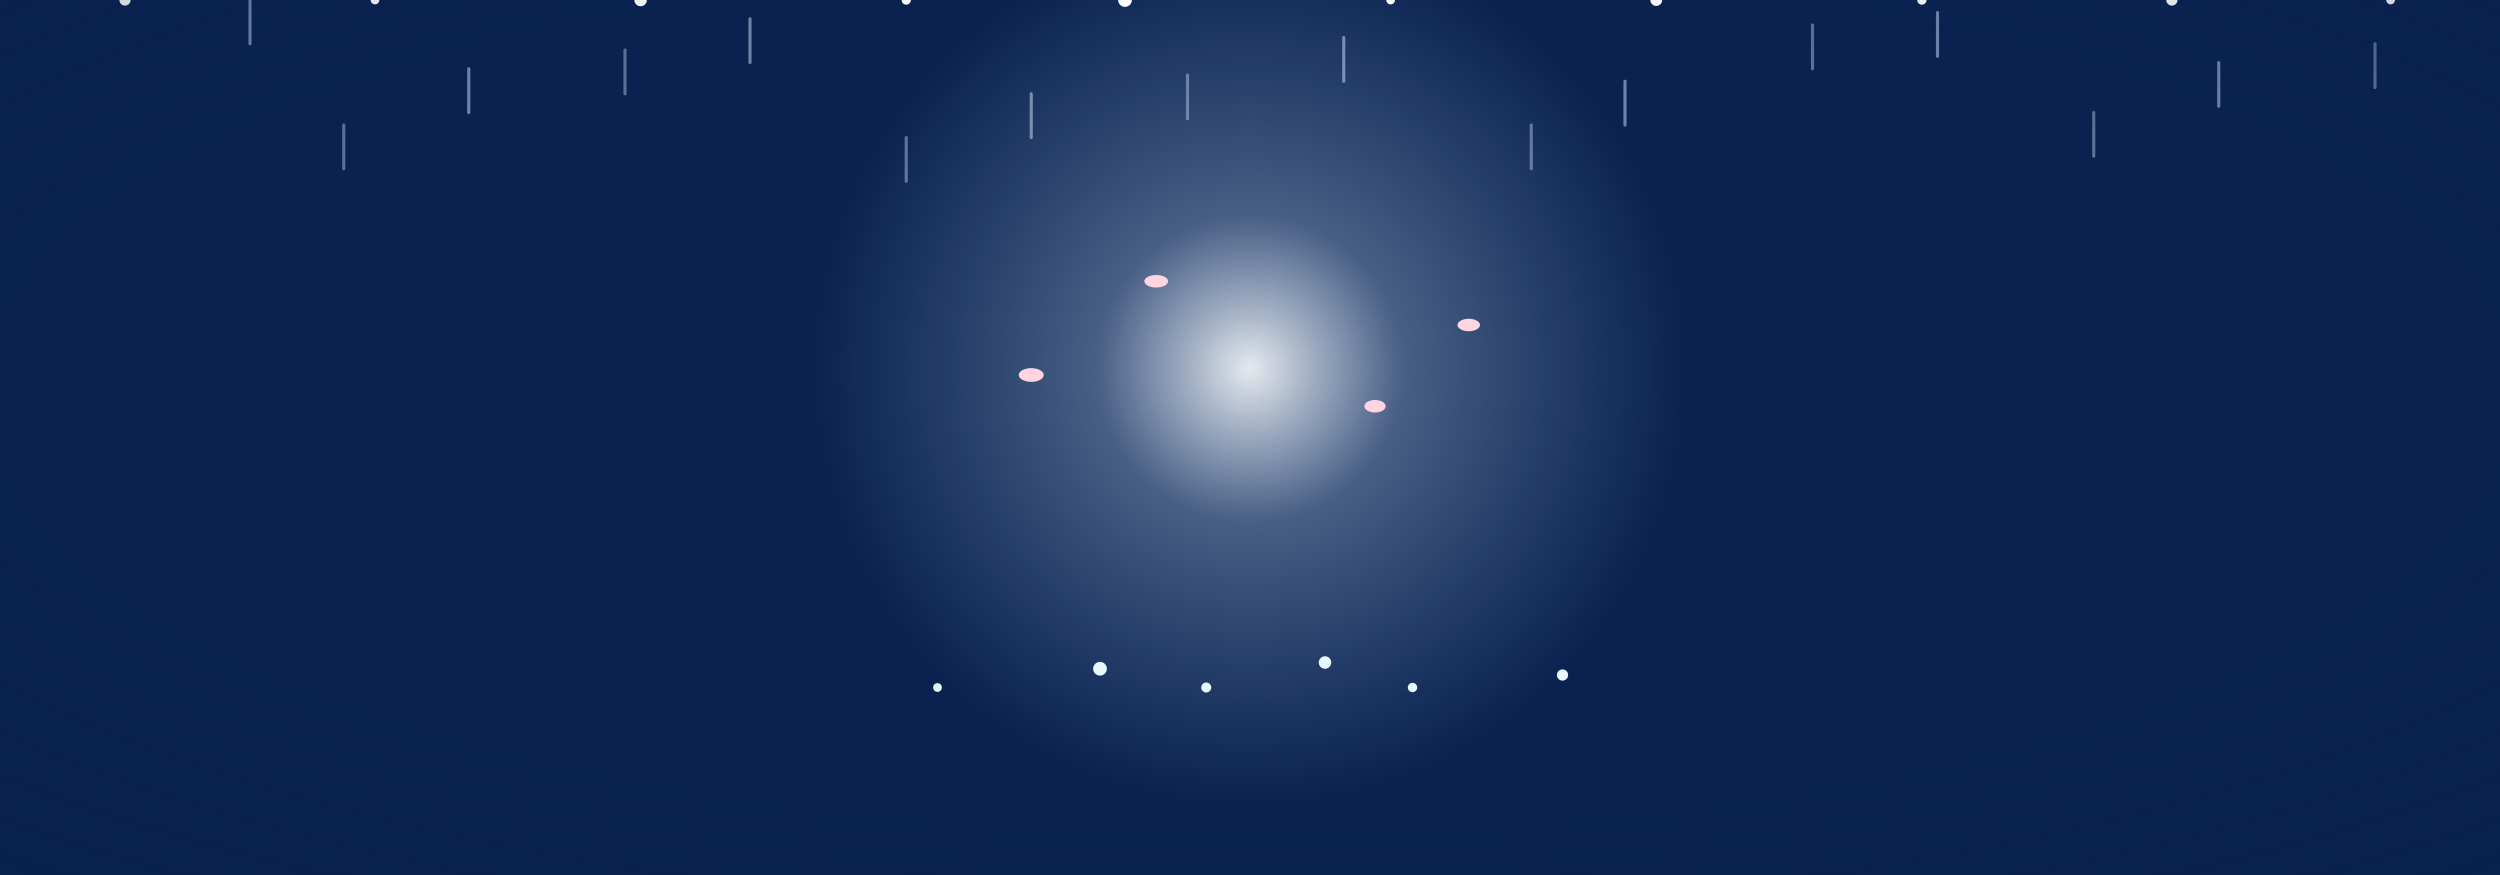
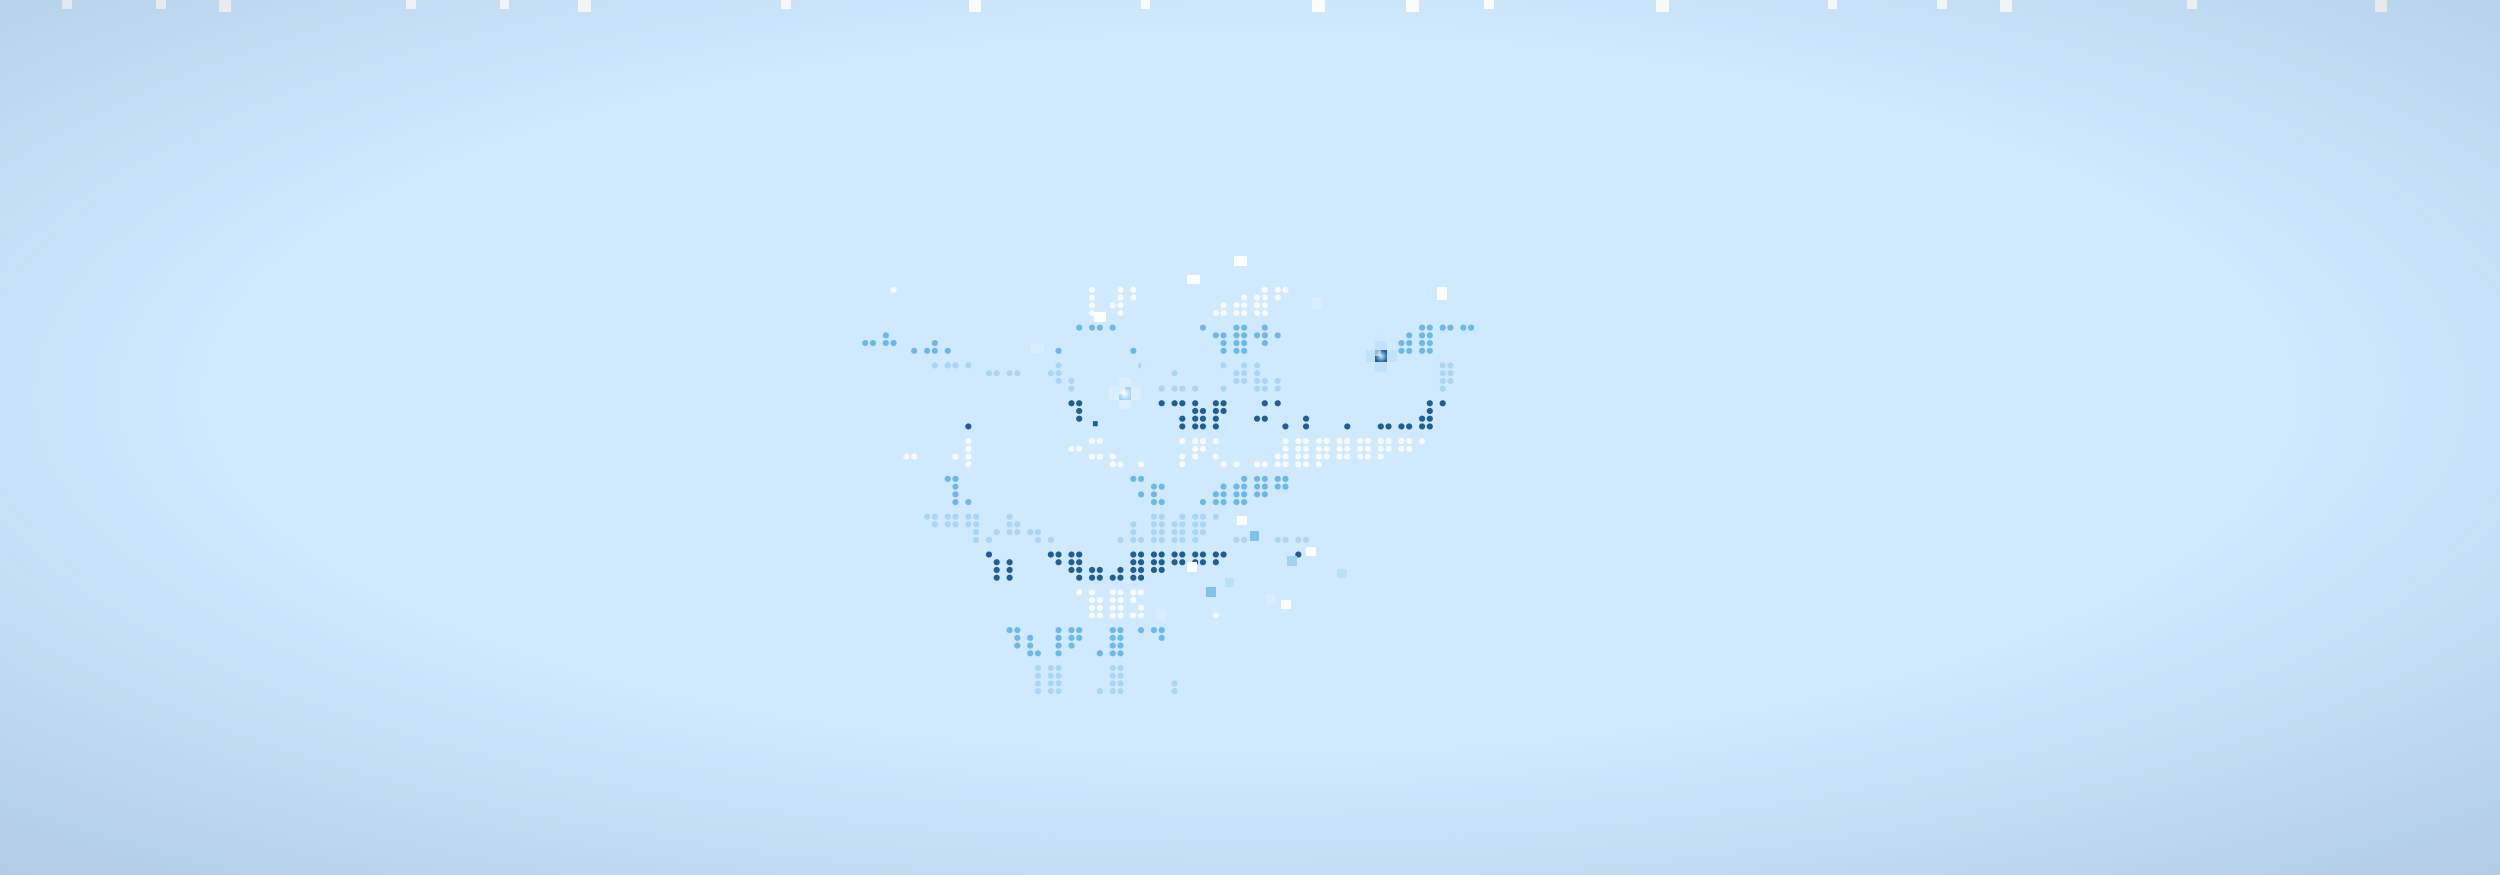
- <svg xmlns="http://www.w3.org/2000/svg" viewBox="0 0 800 280" width="800" height="280" role="img" aria-label="Sacred blue landscape animated banner">
+ <svg xmlns="http://www.w3.org/2000/svg" fill="none" viewBox="0 0 800 280" width="800" height="280">
  <defs>
    <style>
      /*  */
-       .a{transform-box:fill-box;transform-origin:center}
-       @keyframes tw{0%,100%{opacity:.15}50%{opacity:.9}}
-       @keyframes driftL{0%,100%{transform:translateX(-18px)}50%{transform:translateX(18px)}}
-       @keyframes driftR{0%,100%{transform:translateX(16px)}50%{transform:translateX(-16px)}}
-       @keyframes rise{0%{transform:translateY(0);opacity:0}15%{opacity:.85}80%{opacity:.35}100%{transform:translateY(-70px);opacity:0}}
-       @keyframes fall{0%{transform:translateY(-14px);opacity:0}10%{opacity:.85}90%{opacity:.5}100%{transform:translateY(150px);opacity:0}}
-       @keyframes pulse{0%,100%{opacity:.35}50%{opacity:.95}}
-       @keyframes halo{0%,100%{opacity:.35;transform:scale(.94)}50%{opacity:.85;transform:scale(1.06)}}
-       @keyframes beam{0%,100%{opacity:.35}50%{opacity:.9}}
-       @keyframes bird{0%{transform:translateX(860px)}100%{transform:translateX(-60px)}}
-       @keyframes petal{0%{transform:translate(0,0) rotate(0deg);opacity:0}12%{opacity:.85}88%{opacity:.3}100%{transform:translate(-40px,90px) rotate(160deg);opacity:0}}
-       @keyframes flare{0%,100%{opacity:.5}50%{opacity:1}}
-       @keyframes sheen{0%{transform:translateX(-240px)}60%,100%{transform:translateX(820px)}}
-       @keyframes tide{0%,100%{transform:translateX(0)}50%{transform:translateX(-40px)}}
-       /* === Grand cycle: deep-sea twilight (28s) === */
-       @keyframes dusk{0%,24%{opacity:0}40%,62%{opacity:1}80%,100%{opacity:0}}
-       @keyframes duskDim{0%,24%{opacity:0}40%,62%{opacity:.75}80%,100%{opacity:0}}
-       @keyframes duskGlow{0%,24%{opacity:.25}40%,62%{opacity:1}80%,100%{opacity:.25}}
-       @keyframes moonUp{0%,28%{transform:translateY(40px);opacity:0}44%,58%{transform:translateY(0);opacity:1}74%,100%{transform:translateY(40px);opacity:0}}
-       @keyframes moonGrow{0%,20%{transform:scale(.9)}50%{transform:scale(1.12)}80%,100%{transform:scale(.9)}}
-       @keyframes rain{0%,30%{opacity:0}38%,66%{opacity:.5}76%,100%{opacity:0}}
-       @keyframes moonShimmer{0%,100%{opacity:.25}50%{opacity:.9}}
- 
-       .tw1{animation:tw 4s ease-in-out infinite}
-       .tw2{animation:tw 6s ease-in-out infinite;animation-delay:-2s}
-       .cl1{animation:driftL 26s ease-in-out infinite}
-       .cl2{animation:driftR 32s ease-in-out infinite}
-       .sp1{animation:rise 6s linear infinite}
-       .sp2{animation:rise 8s linear infinite;animation-delay:-3s}
-       .sf1{animation:fall 5s linear infinite}
-       .sf2{animation:fall 7s linear infinite;animation-delay:-2s}
-       .gl{animation:pulse 3.5s ease-in-out infinite}
-       .gl2{animation:pulse 3.5s ease-in-out infinite;animation-delay:-1.7s}
-       .hl{animation:halo 6s ease-in-out infinite}
-       .bm{animation:beam 5s ease-in-out infinite}
-       .bd{animation:bird 22s linear infinite}
-       .p1{animation:petal 9s linear infinite}
-       .p2{animation:petal 11s linear infinite;animation-delay:-5s}
-       .rd{animation:flare 4s ease-in-out infinite}
-       .sh{animation:sheen 9s ease-in-out infinite}
-       .td{animation:tide 12s ease-in-out infinite}
-       .dk{animation:dusk 28s ease-in-out infinite}
-       .dkD{animation:duskDim 28s ease-in-out infinite}
-       .dkG{animation:duskGlow 28s ease-in-out infinite}
-       .mn{animation:moonUp 28s ease-in-out infinite}
-       .mg{animation:moonGrow 28s ease-in-out infinite}
-       .rn{animation:rain 28s linear infinite}
-       .rn2{animation:rain 22s linear infinite;animation-delay:-9s}
-       .ms{animation:moonShimmer 6s ease-in-out infinite}
+       .px { shape-rendering: crispEdges; }
+       .ascii { font-family: 'Courier New', monospace; font-size: 11px; font-weight: 900; white-space: pre; }
+ 
+       /* Snow */
+       @keyframes snowF { 0%{ transform:translateY(-16px); opacity:0 } 8%{ opacity:.85 } 92%{ opacity:.35 } 100%{ transform:translateY(300px); opacity:0 } }
+ 
+       /* Orbs float */
+       @keyframes orbF1 { 0%,100%{ transform:translateY(0) } 50%{ transform:translateY(-5px) } }
+       @keyframes orbF2 { 0%,100%{ transform:translateY(0) } 50%{ transform:translateY(-4px) } }
+       @keyframes orbGlow { 0%,100%{ opacity:.2 } 50%{ opacity:.6 } }
+ 
+       /* Sun rays */
+       @keyframes rayPulse { 0%,100%{ opacity:.12 } 50%{ opacity:.24 } }
+ 
+       /* Cloud drift */
+       @keyframes cDrift  { 0%,100%{ transform:translateX(0) } 50%{ transform:translateX(20px) } }
+       @keyframes cDriftB { 0%,100%{ transform:translateX(0) } 50%{ transform:translateX(-16px) } }
+ 
+       /* Lantern */
+       @keyframes lanternG { 0%,100%{ opacity:.3 } 50%{ opacity:.7 } }
+ 
+       /* Bird fly */
+       @keyframes bFlyL { 0%{ transform:translateX(860px) } 100%{ transform:translateX(-80px) } }
+       @keyframes bGlide { 0%,100%{ transform:translateY(0) } 50%{ transform:translateY(-4px) } }
+ 
+       /* Divine light beam */
+       @keyframes divineBeam { 0%,100%{ opacity:.06 } 50%{ opacity:.14 } }
+ 
+       /* Spirit particles */
+       @keyframes spiritRise  { 0%{ transform:translateY(0) translateX(0); opacity:0 } 12%{ opacity:.8 } 70%{ opacity:.3 } 100%{ transform:translateY(-80px) translateX(8px); opacity:0 } }
+       @keyframes spiritRiseB { 0%{ transform:translateY(0) translateX(0); opacity:0 } 15%{ opacity:.6 } 65%{ opacity:.2 } 100%{ transform:translateY(-70px) translateX(-6px); opacity:0 } }
+ 
+       /* Sacred aura */
+       @keyframes auraPulse { 0%,100%{ opacity:.05 } 50%{ opacity:.12 } }
+       @keyframes auraRing  { 0%,100%{ opacity:.04; transform:scale(1) } 50%{ opacity:.1; transform:scale(1.04) } }
+ 
+       /* Petals (frost) */
+       @keyframes petalDrift1 { 0%{ transform:translate(0,0) rotate(0deg); opacity:0 } 10%{ opacity:.75 } 90%{ opacity:.3 } 100%{ transform:translate(40px,60px) rotate(180deg); opacity:0 } }
+       @keyframes petalDrift2 { 0%{ transform:translate(0,0) rotate(0deg); opacity:0 } 10%{ opacity:.65 } 90%{ opacity:.2 } 100%{ transform:translate(-35px,55px) rotate(-160deg); opacity:0 } }
+ 
+       /* Tree flicker */
+       @keyframes treeGlow {
+         0%,100% { opacity:1 }
+         85% { opacity:1 } 88% { opacity:.82 } 90% { opacity:.38 } 93% { opacity:.9 } 95% { opacity:1 }
+       }
+ 
+       /* Ground energy */
+       @keyframes groundPulse { 0%,100%{ opacity:.04 } 50%{ opacity:.14 } }
+ 
+       /* ========================================== */
+       /* ===   STORM CYCLE (20s) — tide &amp; shadow === */
+       /* ========================================== */
+       @keyframes skyDarken {
+         0%,28%   { opacity: 0 }
+         38%      { opacity: 0.8 }
+         52%,64%  { opacity: 0.86 }
+         74%      { opacity: 0.45 }
+         84%,100% { opacity: 0 }
+       }
+       @keyframes groundDarken {
+         0%,30%   { opacity: 0 }
+         40%      { opacity: 0.55 }
+         52%,62%  { opacity: 0.6 }
+         72%      { opacity: 0.28 }
+         84%,100% { opacity: 0 }
+       }
+       @keyframes sunHide {
+         0%,28%   { opacity: 1 }
+         38%,70%  { opacity: 0.08 }
+         82%,100% { opacity: 1 }
+       }
+       @keyframes dkCloudIn {
+         0%,24%   { transform: translateX(850px); opacity: 0 }
+         36%      { transform: translateX(0); opacity: 0.85 }
+         66%      { transform: translateX(0); opacity: 0.85 }
+         78%      { transform: translateX(-850px); opacity: 0 }
+         100%     { transform: translateX(-850px); opacity: 0 }
+       }
+       @keyframes dkCloudInB {
+         0%,26%   { transform: translateX(-850px); opacity: 0 }
+         38%      { transform: translateX(0); opacity: 0.8 }
+         64%      { transform: translateX(0); opacity: 0.8 }
+         76%      { transform: translateX(850px); opacity: 0 }
+         100%     { transform: translateX(850px); opacity: 0 }
+       }
+       @keyframes lightning {
+         0%,43%   { opacity: 0 }
+         43.4%    { opacity: 0.28 }
+         43.8%    { opacity: 0 }
+         44.4%    { opacity: 0.16 }
+         44.8%    { opacity: 0 }
+         100%     { opacity: 0 }
+       }
+ 
+       .sf   { animation:snowF 5s linear infinite }
+       .fl   { animation:treeGlow 7s infinite }
+       .dvB  { animation:divineBeam 5s ease-in-out infinite }
+       .spR  { animation:spiritRise 6s linear infinite }
+       .spRB { animation:spiritRiseB 7s linear infinite }
+       .auP  { animation:auraPulse 4s ease-in-out infinite }
+       .auR  { animation:auraRing 5s ease-in-out infinite; transform-origin:center }
+       .ptl1 { animation:petalDrift1 8s linear infinite }
+       .ptl2 { animation:petalDrift2 9s linear infinite }
+       .grP  { animation:groundPulse 4s ease-in-out infinite }
+       .ap1  { animation:orbF1 5s ease-in-out infinite }
+       .ap2  { animation:orbF2 6s ease-in-out infinite; animation-delay:1.5s }
+       .apG  { animation:orbGlow 3s ease-in-out infinite }
+       .rP   { animation:rayPulse 4s ease-in-out infinite }
+       .cD   { animation:cDrift 28s ease-in-out infinite }
+       .cDB  { animation:cDriftB 32s ease-in-out infinite }
+       .lG   { animation:lanternG 3s ease-in-out infinite }
+       .bL   { animation:bFlyL 20s linear infinite }
+       .bG   { animation:bGlide 2.5s ease-in-out infinite }
+ 
+       .skyDk  { animation: skyDarken 20s ease-in-out infinite }
+       .gndDk  { animation: groundDarken 20s ease-in-out infinite }
+       .sunH   { animation: sunHide 20s ease-in-out infinite }
+       .dkCl   { animation: dkCloudIn 20s ease-in-out infinite }
+       .dkClB  { animation: dkCloudInB 20s ease-in-out infinite }
+       .ltng   { animation: lightning 20s ease-in-out infinite }
+ 
+       /* === TREE PALETTE: white → ice → sky → sea === */
+       .c1 { fill: #F7FBFF; }   /* snow white      */
+       .c2 { fill: #A9D6F5; }   /* frost sky blue  */
+       .c3 { fill: #6CB8E8; }   /* mid sky blue    */
+       .c4 { fill: #1F5F96; }   /* deep sea blue   */
+ 
+       /* ========================================== */
+       /* ===         HOVER EFFECTS               === */
+       /* ========================================== */
+       svg:hover .spR  { animation-duration: 3s !important; }
+       svg:hover .spRB { animation-duration: 4s !important; }
+       svg:hover .ptl1 { animation-duration: 4s !important; }
+       svg:hover .ptl2 { animation-duration: 5s !important; }
+       svg:hover .sf   { animation-duration: 3s !important; }
+       svg:hover .grP  { animation-duration: 1.5s !important; }
+       svg:hover .lG   { animation-duration: 1s !important; }
+       svg:hover .ap1  { animation-duration: 2.5s !important; }
+       svg:hover .ap2  { animation-duration: 3s !important; }
+       svg:hover .auR  { animation-duration: 2.5s !important; }
+       svg:hover .auP  { animation-duration: 2s !important; }
+       svg:hover .bL   { animation-duration: 8s !important; }
+       svg:hover .rP   { animation-duration: 1.5s !important; }
      /*  */
    </style>
-     <linearGradient id="sky" x1="0" y1="0" x2="0" y2="1">
-       <stop offset="0" stop-color="#eaf7ff" />
-       <stop offset=".16" stop-color="#cfeaff" />
-       <stop offset=".34" stop-color="#a9d8f8" />
-       <stop offset=".52" stop-color="#86c6ef" />
-       <stop offset=".70" stop-color="#62b0e4" />
-       <stop offset=".86" stop-color="#4a9ad6" />
-       <stop offset="1" stop-color="#3a8ac9" />
-     </linearGradient>
-     <linearGradient id="duskSky" x1="0" y1="0" x2="0" y2="1">
-       <stop offset="0" stop-color="#020a1c" />
-       <stop offset=".45" stop-color="#05163a" />
-       <stop offset=".78" stop-color="#0a2a5c" />
-       <stop offset="1" stop-color="#123f78" />
-     </linearGradient>
-     <radialGradient id="sunGlow" cx=".5" cy=".5" r=".5">
-       <stop offset="0" stop-color="#ffffff" stop-opacity=".95" />
-       <stop offset=".28" stop-color="#e8f6ff" stop-opacity=".55" />
-       <stop offset=".62" stop-color="#bfe4ff" stop-opacity=".18" />
-       <stop offset="1" stop-color="#a9d8f8" stop-opacity="0" />
-     </radialGradient>
-     <radialGradient id="sunCore" cx=".42" cy=".38" r=".62">
-       <stop offset="0" stop-color="#ffffff" />
-       <stop offset=".55" stop-color="#f2fbff" />
-       <stop offset="1" stop-color="#cfeaff" />
-     </radialGradient>
-     <radialGradient id="moonGlow" cx=".5" cy=".5" r=".5">
-       <stop offset="0" stop-color="#ffffff" stop-opacity=".9" />
-       <stop offset=".35" stop-color="#d8eeff" stop-opacity=".3" />
-       <stop offset="1" stop-color="#a9d8f8" stop-opacity="0" />
-     </radialGradient>
-     <linearGradient id="rim" x1="0" y1="0" x2="0" y2="1">
-       <stop offset="0" stop-color="#3a80c0" />
-       <stop offset="1" stop-color="#2f6fa8" />
-     </linearGradient>
-     <linearGradient id="peak1" x1="0" y1="0" x2="0" y2="1">
-       <stop offset="0" stop-color="#eaf6ff" />
-       <stop offset=".18" stop-color="#c6e4fa" />
-       <stop offset=".42" stop-color="#9ac6ea" />
-       <stop offset=".72" stop-color="#6fa6d4" />
-       <stop offset="1" stop-color="#4f88bb" />
-     </linearGradient>
-     <linearGradient id="peak2" x1="0" y1="0" x2="0" y2="1">
-       <stop offset="0" stop-color="#7fb2dd" />
-       <stop offset=".35" stop-color="#5b93c6" />
-       <stop offset=".75" stop-color="#3f76ab" />
-       <stop offset="1" stop-color="#2c5d92" />
-     </linearGradient>
-     <linearGradient id="peak3" x1="0" y1="0" x2="0" y2="1">
-       <stop offset="0" stop-color="#2c6aa6" />
-       <stop offset=".45" stop-color="#1e4f88" />
-       <stop offset="1" stop-color="#143a69" />
-     </linearGradient>
-     <linearGradient id="water" x1="0" y1="0" x2="0" y2="1">
-       <stop offset="0" stop-color="#7fc4ec" />
-       <stop offset=".25" stop-color="#5aa8dc" />
-       <stop offset=".60" stop-color="#3b86c4" />
-       <stop offset="1" stop-color="#1e5385" />
-     </linearGradient>
-     <linearGradient id="shore" x1="0" y1="0" x2="0" y2="1">
-       <stop offset="0" stop-color="#f7fbff" />
-       <stop offset=".5" stop-color="#dcefff" />
-       <stop offset="1" stop-color="#bcdcf6" />
-     </linearGradient>
-     <linearGradient id="torii" x1="0" y1="0" x2="1" y2="0">
-       <stop offset="0" stop-color="#e0453f" />
-       <stop offset=".5" stop-color="#d23a36" />
-       <stop offset="1" stop-color="#a8282a" />
-     </linearGradient>
-     <linearGradient id="toriiTop" x1="0" y1="0" x2="0" y2="1">
-       <stop offset="0" stop-color="#1c2742" />
-       <stop offset="1" stop-color="#0e1626" />
-     </linearGradient>
+     <linearGradient id="skyGrad" x1="0" y1="0" x2="0" y2="1">
+       <stop offset="0" stop-color="#2C6E9F" />
+       <stop offset="0.22" stop-color="#3E8CBF" />
+       <stop offset="0.45" stop-color="#6FB4E3" />
+       <stop offset="0.68" stop-color="#A6D6F4" />
+       <stop offset="0.86" stop-color="#D4ECFB" />
+       <stop offset="1" stop-color="#EFF8FE" />
+     </linearGradient>
+     <linearGradient id="skySheen" x1="0" y1="0" x2="1" y2="1">
+       <stop offset="0" stop-color="#FFFFFF" stop-opacity="0.28" />
+       <stop offset="0.5" stop-color="#FFFFFF" stop-opacity="0.05" />
+       <stop offset="1" stop-color="#0B2E4A" stop-opacity="0.14" />
+     </linearGradient>
+     <radialGradient id="horizonGlow" cx="0.5" cy="0.5" r="0.5">
+       <stop offset="0" stop-color="#FFFFFF" stop-opacity="0.5" />
+       <stop offset="0.55" stop-color="#CFE9FB" stop-opacity="0.22" />
+       <stop offset="1" stop-color="#CFE9FB" stop-opacity="0" />
+     </radialGradient>
+     <radialGradient id="sunGrad" cx="0.5" cy="0.5" r="0.5">
+       <stop offset="0" stop-color="#FFFFFF" />
+       <stop offset="0.6" stop-color="#F2FAFF" />
+       <stop offset="1" stop-color="#CDEAFB" stop-opacity="0.85" />
+     </radialGradient>
+     <radialGradient id="sunGlowR" cx="0.5" cy="0.5" r="0.5">
+       <stop offset="0" stop-color="#FFFFFF" stop-opacity="0.55" />
+       <stop offset="0.45" stop-color="#BFE3F8" stop-opacity="0.28" />
+       <stop offset="1" stop-color="#BFE3F8" stop-opacity="0" />
+     </radialGradient>
+     <linearGradient id="mtnBack" x1="0" y1="0" x2="0" y2="1">
+       <stop offset="0" stop-color="#8FB9D6" />
+       <stop offset="1" stop-color="#5E8FB4" />
+     </linearGradient>
+     <linearGradient id="mtnFront" x1="0" y1="0" x2="0" y2="1">
+       <stop offset="0" stop-color="#3F719A" />
+       <stop offset="1" stop-color="#22507A" />
+     </linearGradient>
+     <linearGradient id="pineGrad" x1="0" y1="0" x2="0" y2="1">
+       <stop offset="0" stop-color="#2B6E86" />
+       <stop offset="1" stop-color="#143F55" />
+     </linearGradient>
+     <linearGradient id="groundGrad" x1="0" y1="0" x2="0" y2="1">
+       <stop offset="0" stop-color="#FFFFFF" />
+       <stop offset="0.28" stop-color="#F4FAFE" />
+       <stop offset="1" stop-color="#D6EAF7" />
+     </linearGradient>
+     <linearGradient id="toriiGrad" x1="0" y1="0" x2="1" y2="0">
+       <stop offset="0" stop-color="#E9F7FF" />
+       <stop offset="0.45" stop-color="#A9D3EE" />
+       <stop offset="1" stop-color="#5C95BE" />
+     </linearGradient>
+     <linearGradient id="stoneGrad" x1="0" y1="0" x2="0" y2="1">
+       <stop offset="0" stop-color="#B6C9D8" />
+       <stop offset="1" stop-color="#7A93A8" />
+     </linearGradient>
+     <radialGradient id="lanternGlow" cx="0.5" cy="0.5" r="0.5">
+       <stop offset="0" stop-color="#FFFFFF" stop-opacity="0.9" />
+       <stop offset="0.5" stop-color="#BFE7FF" stop-opacity="0.45" />
+       <stop offset="1" stop-color="#BFE7FF" stop-opacity="0" />
+     </radialGradient>
    <linearGradient id="beamGrad" x1="0" y1="0" x2="0" y2="1">
-       <stop offset="0" stop-color="#ffffff" stop-opacity=".55" />
-       <stop offset=".5" stop-color="#dff2ff" stop-opacity=".18" />
-       <stop offset="1" stop-color="#bfe4ff" stop-opacity="0" />
-     </linearGradient>
-     <linearGradient id="sheenGrad" x1="0" y1="0" x2="1" y2="0">
-       <stop offset="0" stop-color="#ffffff" stop-opacity="0" />
-       <stop offset=".5" stop-color="#ffffff" stop-opacity=".22" />
-       <stop offset="1" stop-color="#ffffff" stop-opacity="0" />
-     </linearGradient>
-     <linearGradient id="fadeGrad" x1="0" y1="0" x2="0" y2="1">
-       <stop offset="0" stop-color="#f7fbff" stop-opacity="0" />
-       <stop offset="1" stop-color="#f7fbff" stop-opacity=".9" />
-     </linearGradient>
-     <filter id="softShift" x="-30%" y="-30%" width="160%" height="170%">
-       <feGaussianBlur in="SourceAlpha" stdDeviation="6" />
-       <feOffset dy="5" />
-       <feComponentTransfer>
-         <feFuncA type="linear" slope=".38" />
-       </feComponentTransfer>
-       <feMerge>
-         <feMergeNode />
-         <feMergeNode in="SourceGraphic" />
-       </feMerge>
-     </filter>
-     <filter id="softSmall" x="-40%" y="-40%" width="180%" height="180%">
-       <feGaussianBlur in="SourceAlpha" stdDeviation="2.2" />
-       <feOffset dy="2" />
-       <feComponentTransfer>
-         <feFuncA type="linear" slope=".45" />
-       </feComponentTransfer>
-       <feMerge>
-         <feMergeNode />
-         <feMergeNode in="SourceGraphic" />
-       </feMerge>
-     </filter>
-     <filter id="blurOnly" x="-60%" y="-60%" width="220%" height="220%">
-       <feGaussianBlur stdDeviation="9" />
-     </filter>
-     <radialGradient id="vig" cx=".5" cy=".45" r=".75">
-       <stop offset=".6" stop-color="#03204a" stop-opacity="0" />
-       <stop offset="1" stop-color="#03204a" stop-opacity=".28" />
-     </radialGradient>
-     <g id="cloudShape" fill="#ffffff">
-       <rect x="0" y="8" width="86" height="10" rx="5" />
-       <rect x="10" y="2" width="46" height="14" rx="7" />
-       <rect x="40" y="0" width="30" height="12" rx="6" />
-     </g>
-     <g id="birdShape" fill="none" stroke="#1d3350" stroke-width="2" stroke-linecap="round">
-       <path d="M0 6 Q5 0 10 6 Q15 0 20 6" />
-     </g>
-     <g id="pineShape" fill="#1b4a63">
-       <polygon points="0,-26 9,0 -9,0" />
-       <polygon points="0,-14 12,8 -12,8" />
+       <stop offset="0" stop-color="#FFFFFF" stop-opacity="0.55" />
+       <stop offset="0.6" stop-color="#CBE9FC" stop-opacity="0.18" />
+       <stop offset="1" stop-color="#CBE9FC" stop-opacity="0" />
+     </linearGradient>
+     <radialGradient id="treeAura" cx="0.5" cy="0.5" r="0.5">
+       <stop offset="0" stop-color="#FFFFFF" stop-opacity="0.45" />
+       <stop offset="0.4" stop-color="#CDEBFD" stop-opacity="0.22" />
+       <stop offset="1" stop-color="#1B4E73" stop-opacity="0" />
+     </radialGradient>
+     <radialGradient id="orbWhite" cx="0.5" cy="0.5" r="0.5">
+       <stop offset="0" stop-color="#FFFFFF" />
+       <stop offset="1" stop-color="#9FD3F2" />
+     </radialGradient>
+     <radialGradient id="orbSea" cx="0.5" cy="0.5" r="0.5">
+       <stop offset="0" stop-color="#BFE6FF" />
+       <stop offset="1" stop-color="#215F94" />
+     </radialGradient>
+     <radialGradient id="vignette" cx="0.5" cy="0.45" r="0.75">
+       <stop offset="0.55" stop-color="#0B2E4A" stop-opacity="0" />
+       <stop offset="1" stop-color="#0B2E4A" stop-opacity="0.16" />
+     </radialGradient>
+     <g id="cloud" class="px">
+       <rect x="8" y="0" width="24" height="4" fill="#fff" opacity=".72" />
+       <rect x="4" y="4" width="32" height="4" fill="#fff" opacity=".78" />
+       <rect x="0" y="8" width="40" height="4" fill="#fff" opacity=".84" />
+     </g>
+     <g id="cloudB" class="px">
+       <rect x="8" y="0" width="32" height="4" fill="#fff" opacity=".6" />
+       <rect x="4" y="4" width="40" height="4" fill="#fff" opacity=".66" />
+       <rect x="0" y="8" width="48" height="4" fill="#fff" opacity=".72" />
+     </g>
+     <g id="bird" class="px">
+       <rect x="0" y="4" width="4" height="4" fill="#17425F" />
+       <rect x="4" y="0" width="4" height="4" fill="#17425F" />
+       <rect x="8" y="4" width="4" height="4" fill="#17425F" />
+       <rect x="12" y="0" width="4" height="4" fill="#17425F" />
+       <rect x="16" y="4" width="4" height="4" fill="#17425F" />
+     </g>
+     <g id="dkCl1" class="px">
+       <rect x="0" y="0" width="90" height="8" fill="#1D3550" />
+       <rect x="-8" y="8" width="106" height="12" fill="#122840" />
+       <rect x="-4" y="20" width="98" height="8" fill="#193049" />
+       <rect x="6" y="28" width="78" height="5" fill="#22405F" opacity=".7" />
+     </g>
+     <g id="dkCl2" class="px">
+       <rect x="0" y="0" width="130" height="10" fill="#1A2F49" />
+       <rect x="-10" y="10" width="150" height="14" fill="#0E1F32" />
+       <rect x="-6" y="24" width="142" height="10" fill="#16293F" />
+       <rect x="10" y="34" width="110" height="6" fill="#1D3550" opacity=".6" />
    </g>
  </defs>
-   <rect width="800" height="280" fill="url(#sky)" />
-   <rect x="0" y="0" width="800" height="280" fill="url(#duskSky)" class="dk" />
-   <g fill="#ffffff" class="dkD">
-     <circle cx="60" cy="40" r="1.4" class="tw1" />
-     <circle cx="140" cy="70" r="1" class="tw2" />
-     <circle cx="230" cy="30" r="1.2" class="tw1" />
-     <circle cx="320" cy="55" r="1" class="tw2" />
-     <circle cx="420" cy="24" r="1.3" class="tw1" />
-     <circle cx="520" cy="48" r="1" class="tw2" />
-     <circle cx="610" cy="32" r="1.2" class="tw1" />
-     <circle cx="700" cy="66" r="1" class="tw2" />
-     <circle cx="760" cy="36" r="1.4" class="tw1" />
-     <circle cx="95" cy="95" r="1" class="tw2" />
-     <circle cx="370" cy="86" r="1" class="tw1" />
-     <circle cx="560" cy="92" r="1.2" class="tw2" />
-   </g>
-   <g class="mg" style="transform-box:view-box;transform-origin:660px 70px">
-     <circle cx="660" cy="70" r="80" fill="url(#sunGlow)" />
-     <circle cx="660" cy="70" r="22" fill="url(#sunCore)" />
-   </g>
-   <g class="mn">
-     <circle cx="660" cy="70" r="62" fill="url(#moonGlow)" class="ms" />
-     <circle cx="660" cy="70" r="17" fill="#f4fbff" />
-     <circle cx="666" cy="65" r="13" fill="#dfeeff" opacity=".6" />
-   </g>
-   <g class="cl1" opacity=".85">
-     <use href="#cloudShape" x="60" y="40" />
-   </g>
-   <g class="cl2" opacity=".65">
-     <use href="#cloudShape" x="330" y="26" transform="scale(1.2)" />
-   </g>
-   <g class="cl1" opacity=".5" style="animation-delay:-9s">
-     <use href="#cloudShape" x="540" y="110" />
-   </g>
-   <g class="cl2" opacity=".7" style="animation-delay:-14s">
-     <use href="#cloudShape" x="700" y="88" transform="scale(.9)" />
-   </g>
-   <g class="bd">
-     <use href="#birdShape" x="0" y="66" />
-     <use href="#birdShape" x="28" y="54" transform="scale(.8)" style="transform-box:view-box" />
-   </g>
-   <g class="bm">
-     <polygon points="390,0 470,0 520,200 340,200" fill="url(#beamGrad)" />
-     <polygon points="410,0 450,0 485,200 375,200" fill="url(#beamGrad)" opacity=".7" />
-   </g>
-   <g filter="url(#softShift)">
-     <path d="M0 160 L90 108 L150 138 L230 96 L310 134 L400 88 L490 130 L570 100 L650 132 L730 104 L800 140 L800 220 L0 220 Z" fill="url(#peak1)" opacity=".75" />
-   </g>
-   <g filter="url(#softShift)">
-     <path d="M0 180 L70 146 L140 168 L220 130 L310 162 L400 120 L480 156 L560 128 L640 160 L720 134 L800 164 L800 230 L0 230 Z" fill="url(#peak2)" />
-     <path d="M220 130 L236 142 L228 144 L220 138 L212 144 L204 142 Z" fill="#f2fbff" opacity=".9" />
-     <path d="M400 120 L416 133 L408 135 L400 129 L392 135 L384 133 Z" fill="#f2fbff" opacity=".9" />
-     <path d="M560 128 L575 140 L567 142 L560 136 L552 142 L545 140 Z" fill="#f2fbff" opacity=".85" />
-     <path d="M720 134 L734 145 L726 147 L720 141 L712 147 L706 145 Z" fill="#f2fbff" opacity=".8" />
-   </g>
-   <g filter="url(#softShift)">
-     <path d="M0 204 L80 176 L160 196 L250 168 L330 192 L420 164 L500 190 L590 170 L670 194 L750 176 L800 190 L800 236 L0 236 Z" fill="url(#peak3)" />
-     <ellipse cx="400" cy="204" rx="300" ry="22" fill="#0a2a4e" opacity=".3" filter="url(#blurOnly)" />
-   </g>
-   <g opacity=".55">
-     <use href="#pineShape" x="46" y="206" transform="scale(.7)" style="transform-box:view-box" />
-     <use href="#pineShape" x="150" y="200" transform="scale(.9)" style="transform-box:view-box" />
-     <use href="#pineShape" x="320" y="196" transform="scale(.8)" style="transform-box:view-box" />
-     <use href="#pineShape" x="486" y="200" transform="scale(1)" style="transform-box:view-box" />
-     <use href="#pineShape" x="628" y="196" transform="scale(.85)" style="transform-box:view-box" />
-     <use href="#pineShape" x="748" y="200" transform="scale(.7)" style="transform-box:view-box" />
-   </g>
-   <rect x="0" y="226" width="800" height="54" fill="url(#water)" />
-   <g stroke="#eaf7ff" stroke-linecap="round" fill="none" opacity=".55">
-     <path d="M-40 238 H80 M150 238 H240 M320 238 H400 M500 238 H590 M680 238 H800" stroke-width="1.4" class="td" />
-     <path d="M-20 248 H110 M190 248 H300 M380 248 H470 M560 248 H660 M760 248 H840" stroke-width="1.1" class="td" style="animation-delay:-4s" />
-     <path d="M-40 258 H60 M140 258 H260 M340 258 H440 M520 258 H620 M720 258 H820" stroke-width="1" class="td" style="animation-delay:-8s" />
-     <path d="M-30 268 H90 M170 268 H280 M360 268 H460 M540 268 H640 M740 268 H830" stroke-width="1.2" class="td" style="animation-delay:-2s" />
-   </g>
-   <g class="ms" stroke="#ffffff" fill="none" stroke-linecap="round" opacity=".5">
-     <path d="M630 240 H690 M640 251 H700 M646 262 H706" stroke-width="1.6" class="rd" />
-   </g>
-   <rect x="0" y="226" width="220" height="54" fill="url(#sheenGrad)" class="sh" style="transform-box:view-box" />
-   <path d="M0 274 Q120 266 240 274 T480 274 T720 274 T960 274 L960 282 L0 282 Z" fill="url(#shore)" opacity=".95" />
-   <rect x="0" y="272" width="800" height="3" fill="#ffffff" opacity=".55" />
-   <rect x="0" y="226" width="800" height="8" fill="url(#fadeGrad)" opacity=".5" />
-   <g filter="url(#softSmall)">
-     <g transform="translate(196,150) scale(1.25)" fill="url(#torii)" opacity=".93">
-       <rect x="-16" y="-6" width="52" height="5" rx="1" fill="url(#toriiTop)" />
-       <rect x="-12" y="0" width="44" height="5" rx="1" />
-       <rect x="-9" y="15" width="38" height="4" />
-       <rect x="-6" y="19" width="32" height="6" fill="url(#toriiTop)" />
-       <rect x="-5" y="5" width="5" height="64" />
-       <rect x="20" y="5" width="5" height="64" />
-       <rect x="-8" y="66" width="11" height="4" fill="url(#toriiTop)" />
-       <rect x="17" y="66" width="11" height="4" fill="url(#toriiTop)" />
-       <rect x="-16" y="-6" width="52" height="2" fill="#ffffff" opacity=".35" />
-     </g>
-     <g transform="translate(574,150) scale(1.25)" fill="url(#torii)" opacity=".93">
-       <rect x="-16" y="-6" width="52" height="5" rx="1" fill="url(#toriiTop)" />
-       <rect x="-12" y="0" width="44" height="5" rx="1" />
-       <rect x="-9" y="15" width="38" height="4" />
-       <rect x="-6" y="19" width="32" height="6" fill="url(#toriiTop)" />
-       <rect x="-5" y="5" width="5" height="64" />
-       <rect x="20" y="5" width="5" height="64" />
-       <rect x="-8" y="66" width="11" height="4" fill="url(#toriiTop)" />
-       <rect x="17" y="66" width="11" height="4" fill="url(#toriiTop)" />
-       <rect x="-16" y="-6" width="52" height="2" fill="#ffffff" opacity=".35" />
-     </g>
-   </g>
-   <ellipse cx="196" cy="241" rx="36" ry="5" fill="#0d3260" opacity=".18" />
-   <ellipse cx="574" cy="241" rx="36" ry="5" fill="#0d3260" opacity=".18" />
-   <g transform="translate(400,118)">
-     <g class="hl">
-       <circle r="86" fill="url(#sunGlow)" opacity=".55" />
-       <circle r="46" fill="none" stroke="#ffffff" stroke-width="1.2" opacity=".55" />
-       <circle r="62" fill="none" stroke="#bfe4ff" stroke-width="1" opacity=".4" />
-     </g>
-     <circle r="16" fill="url(#sunCore)" filter="url(#softSmall)" />
-     <circle r="16" fill="none" stroke="#ffffff" stroke-width="1.6" opacity=".9" />
-     <circle r="6" fill="#ffffff" class="rd" />
-   </g>
-   <rect width="800" height="280" fill="#0b2250" class="dkD" />
-   <g class="dkG">
-     <circle cx="400" cy="118" r="140" fill="url(#moonGlow)" />
-   </g>
-   <g fill="#e8f8ff">
-     <circle cx="352" cy="214" r="2.2" class="sp1" />
-     <circle cx="386" cy="220" r="1.6" class="sp2" />
-     <circle cx="424" cy="212" r="2" class="sp1" style="animation-delay:-1.5s" />
-     <circle cx="452" cy="220" r="1.5" class="sp2" />
-     <circle cx="300" cy="220" r="1.4" class="sp1" style="animation-delay:-2.4s" />
-     <circle cx="500" cy="216" r="1.8" class="sp2" style="animation-delay:-4s" />
-   </g>
-   <g fill="#ffd5e2">
-     <ellipse cx="330" cy="120" rx="4" ry="2.2" class="p1" />
-     <ellipse cx="470" cy="104" rx="3.6" ry="2" class="p2" />
-     <ellipse cx="370" cy="90" rx="3.8" ry="2" class="p1" style="animation-delay:-3s" />
-     <ellipse cx="440" cy="130" rx="3.4" ry="2" class="p2" style="animation-delay:-8s" />
-   </g>
-   <g fill="#ffffff">
-     <circle cx="40" cy="0" r="1.8" class="sf1" />
-     <circle cx="120" cy="0" r="1.4" class="sf2" />
-     <circle cx="205" cy="0" r="2" class="sf1" style="animation-delay:-1.6s" />
-     <circle cx="290" cy="0" r="1.5" class="sf2" />
-     <circle cx="360" cy="0" r="2.2" class="sf1" style="animation-delay:-2.9s" />
-     <circle cx="445" cy="0" r="1.4" class="sf2" />
-     <circle cx="530" cy="0" r="1.9" class="sf1" style="animation-delay:-3.4s" />
-     <circle cx="615" cy="0" r="1.5" class="sf2" />
-     <circle cx="695" cy="0" r="1.8" class="sf1" style="animation-delay:-1.1s" />
-     <circle cx="765" cy="0" r="1.4" class="sf2" />
-   </g>
-   <g stroke="#cfe8ff" stroke-width="1" stroke-linecap="round" class="rn" opacity=".5">
-     <path d="M80 0 v14 M150 22 v14 M240 6 v14 M330 30 v14 M430 12 v14 M520 26 v14 M620 4 v14 M710 20 v14" />
-   </g>
-   <g stroke="#cfe8ff" stroke-width="1" stroke-linecap="round" class="rn2" opacity=".4">
-     <path d="M110 40 v14 M200 16 v14 M290 44 v14 M380 24 v14 M490 40 v14 M580 8 v14 M670 36 v14 M760 14 v14" />
-   </g>
-   <rect width="800" height="280" fill="url(#vig)" />
+   <rect x="0" y="0" width="800" height="225" fill="url(#skyGrad)" />
+   <rect x="0" y="0" width="800" height="225" fill="url(#skySheen)" />
+   <ellipse cx="400" cy="205" rx="340" ry="95" fill="url(#horizonGlow)" />
+   <circle cx="676" cy="40" r="78" fill="url(#sunGlowR)" class="rP sunH" />
+   <g transform="translate(660, 18)" class="px sunH">
+     <rect x="8" y="0" width="16" height="4" fill="url(#sunGrad)" />
+     <rect x="4" y="4" width="24" height="4" fill="url(#sunGrad)" />
+     <rect x="0" y="8" width="32" height="4" fill="#F4FBFF" />
+     <rect x="0" y="12" width="32" height="4" fill="#F4FBFF" />
+     <rect x="4" y="16" width="24" height="4" fill="url(#sunGrad)" />
+     <rect x="8" y="20" width="16" height="4" fill="url(#sunGrad)" />
+     <rect x="10" y="8" width="12" height="8" fill="#FFFFFF" opacity=".75" />
+     <rect x="14" y="-8" width="4" height="8" fill="#FFFFFF" opacity=".45" class="rP" />
+     <rect x="14" y="24" width="4" height="8" fill="#FFFFFF" opacity=".45" class="rP" />
+     <rect x="-8" y="10" width="8" height="4" fill="#FFFFFF" opacity=".45" class="rP" style="animation-delay:1s" />
+     <rect x="32" y="10" width="8" height="4" fill="#FFFFFF" opacity=".45" class="rP" style="animation-delay:1s" />
+     <rect x="-4" y="-4" width="4" height="4" fill="#FFFFFF" opacity=".3" class="rP" style="animation-delay:2s" />
+     <rect x="32" y="-4" width="4" height="4" fill="#FFFFFF" opacity=".3" class="rP" style="animation-delay:2s" />
+     <rect x="-4" y="24" width="4" height="4" fill="#FFFFFF" opacity=".3" class="rP" style="animation-delay:2s" />
+     <rect x="32" y="24" width="4" height="4" fill="#FFFFFF" opacity=".3" class="rP" style="animation-delay:2s" />
+   </g>
+   <g class="cD">
+     <use href="#cloudB" x="40" y="30" />
+   </g>
+   <g class="cDB">
+     <use href="#cloud" x="480" y="20" />
+   </g>
+   <g class="cD" style="animation-delay:-12s">
+     <use href="#cloud" x="280" y="50" opacity=".5" />
+   </g>
+   <g class="cDB" style="animation-delay:-8s">
+     <use href="#cloud" x="580" y="55" opacity=".4" />
+   </g>
+   <g class="bL">
+     <g class="bG">
+       <use href="#bird" x="0" y="42" />
+     </g>
+   </g>
+   <g class="px">
+     <polygon points="0,195 50,160 100,178 160,148 220,170 280,140 340,162 400,132 460,155 520,130 580,152 640,138 700,155 760,142 800,160 800,220 0,220" fill="url(#mtnBack)" />
+     <polygon points="0,195 50,160 100,178 160,148 220,170 280,140 340,162 400,132 460,155 520,130 580,152 640,138 700,155 760,142 800,160 800,220 0,220" fill="url(#skySheen)" opacity=".6" />
+     <rect x="158" y="148" width="8" height="4" fill="#FFFFFF" opacity=".8" />
+     <rect x="278" y="140" width="8" height="4" fill="#FFFFFF" opacity=".75" />
+     <rect x="398" y="132" width="8" height="4" fill="#FFFFFF" opacity=".8" />
+     <rect x="518" y="130" width="8" height="4" fill="#FFFFFF" opacity=".8" />
+     <rect x="638" y="138" width="8" height="4" fill="#FFFFFF" opacity=".75" />
+     <rect x="758" y="142" width="8" height="4" fill="#FFFFFF" opacity=".7" />
+   </g>
+   <g class="px">
+     <polygon points="0,210 70,180 140,200 220,172 310,195 400,168 480,190 560,170 640,192 720,175 800,188 800,230 0,230" fill="url(#mtnFront)" />
+     <rect x="218" y="172" width="8" height="4" fill="#E6F2FB" opacity=".7" />
+     <rect x="398" y="168" width="8" height="4" fill="#E6F2FB" opacity=".7" />
+     <rect x="558" y="170" width="8" height="4" fill="#E6F2FB" opacity=".7" />
+     <rect x="718" y="175" width="8" height="4" fill="#E6F2FB" opacity=".65" />
+   </g>
+   <g class="px" fill="url(#pineGrad)" opacity=".85">
+     <polygon points="44,210 52,192 60,210" />
+     <polygon points="47,198 52,186 57,198" />
+     <polygon points="140,206 148,188 156,206" />
+     <polygon points="143,194 148,182 153,194" />
+     <polygon points="320,202 328,184 336,202" />
+     <polygon points="323,190 328,178 333,190" />
+     <polygon points="488,208 494,192 500,208" />
+     <polygon points="490,198 494,186 498,198" />
+     <polygon points="620,204 628,186 636,204" />
+     <polygon points="623,192 628,180 633,192" />
+     <polygon points="750,206 756,192 762,206" />
+     <polygon points="752,196 756,186 760,196" />
+   </g>
+   <rect x="0" y="225" width="800" height="55" fill="url(#groundGrad)" class="px" />
+   <rect x="0" y="222" width="800" height="4" fill="#FFFFFF" class="px" />
+   <rect x="30" y="232" width="2" height="2" fill="#fff" opacity=".6" class="px" />
+   <rect x="120" y="240" width="2" height="2" fill="#fff" opacity=".5" class="px" />
+   <rect x="250" y="235" width="2" height="2" fill="#fff" opacity=".55" class="px" />
+   <rect x="380" y="242" width="2" height="2" fill="#fff" opacity=".6" class="px" />
+   <rect x="500" y="233" width="2" height="2" fill="#fff" opacity=".5" class="px" />
+   <rect x="630" y="238" width="2" height="2" fill="#fff" opacity=".55" class="px" />
+   <rect x="750" y="230" width="2" height="2" fill="#fff" opacity=".6" class="px" />
+   <g transform="translate(190, 110)" class="px">
+     <rect x="-6" y="-4" width="48" height="3" fill="#22405F" />
+     <rect x="-4" y="-1" width="44" height="4" fill="url(#toriiGrad)" />
+     <rect x="-2" y="10" width="40" height="3" fill="url(#toriiGrad)" />
+     <rect x="12" y="4" width="12" height="8" fill="#173248" />
+     <rect x="2" y="2" width="4" height="112" fill="url(#toriiGrad)" />
+     <rect x="30" y="2" width="4" height="112" fill="url(#toriiGrad)" />
+     <rect x="0" y="112" width="8" height="4" fill="url(#stoneGrad)" />
+     <rect x="28" y="112" width="8" height="4" fill="url(#stoneGrad)" />
+     <rect x="-6" y="-7" width="48" height="3" fill="#fff" opacity=".85" />
+     <rect x="-2" y="-1" width="40" height="2" fill="#fff" opacity=".55" />
+     <rect x="0" y="9" width="36" height="2" fill="#fff" opacity=".45" />
+   </g>
+   <g transform="translate(570, 110)" class="px">
+     <rect x="-6" y="-4" width="48" height="3" fill="#22405F" />
+     <rect x="-4" y="-1" width="44" height="4" fill="url(#toriiGrad)" />
+     <rect x="-2" y="10" width="40" height="3" fill="url(#toriiGrad)" />
+     <rect x="12" y="4" width="12" height="8" fill="#173248" />
+     <rect x="2" y="2" width="4" height="112" fill="url(#toriiGrad)" />
+     <rect x="30" y="2" width="4" height="112" fill="url(#toriiGrad)" />
+     <rect x="0" y="112" width="8" height="4" fill="url(#stoneGrad)" />
+     <rect x="28" y="112" width="8" height="4" fill="url(#stoneGrad)" />
+     <rect x="-6" y="-7" width="48" height="3" fill="#fff" opacity=".85" />
+     <rect x="-2" y="-1" width="40" height="2" fill="#fff" opacity=".55" />
+     <rect x="0" y="9" width="36" height="2" fill="#fff" opacity=".45" />
+   </g>
+   <g transform="translate(234, 186)" class="px">
+     <rect x="0" y="28" width="12" height="3" fill="url(#stoneGrad)" />
+     <rect x="2" y="10" width="8" height="18" fill="url(#stoneGrad)" />
+     <rect x="0" y="4" width="12" height="8" fill="#7A93A8" />
+     <ellipse cx="6" cy="8" rx="10" ry="7" fill="url(#lanternGlow)" class="lG" />
+     <rect x="2" y="6" width="8" height="4" fill="#FFFFFF" opacity=".35" class="lG" />
+     <rect x="-2" y="0" width="16" height="6" fill="#6A8199" />
+     <rect x="0" y="-3" width="12" height="3" fill="#6A8199" />
+     <rect x="-2" y="-3" width="16" height="2" fill="#fff" opacity=".6" />
+   </g>
+   <g transform="translate(558, 186)" class="px">
+     <rect x="0" y="28" width="12" height="3" fill="url(#stoneGrad)" />
+     <rect x="2" y="10" width="8" height="18" fill="url(#stoneGrad)" />
+     <rect x="0" y="4" width="12" height="8" fill="#7A93A8" />
+     <ellipse cx="6" cy="8" rx="10" ry="7" fill="url(#lanternGlow)" class="lG" style="animation-delay:1.5s" />
+     <rect x="2" y="6" width="8" height="4" fill="#FFFFFF" opacity=".35" class="lG" style="animation-delay:1.5s" />
+     <rect x="-2" y="0" width="16" height="6" fill="#6A8199" />
+     <rect x="0" y="-3" width="12" height="3" fill="#6A8199" />
+     <rect x="-2" y="-3" width="16" height="2" fill="#fff" opacity=".6" />
+   </g>
+   <g class="px">
+     <polygon points="370,0 430,0 480,225 320,225" fill="url(#beamGrad)" class="dvB" />
+     <polygon points="382,0 418,0 460,225 340,225" fill="url(#beamGrad)" class="dvB" style="animation-delay:1.5s" />
+     <rect x="388" y="30" width="3" height="3" fill="#fff" opacity=".3" class="dvB" style="animation-delay:.5s" />
+     <rect x="400" y="60" width="3" height="3" fill="#fff" opacity=".25" class="dvB" style="animation-delay:1s" />
+     <rect x="378" y="90" width="3" height="3" fill="#fff" opacity=".3" class="dvB" style="animation-delay:2s" />
+     <rect x="412" y="110" width="3" height="3" fill="#fff" opacity=".25" class="dvB" style="animation-delay:1.5s" />
+     <rect x="394" y="145" width="3" height="3" fill="#fff" opacity=".3" class="dvB" style="animation-delay:.8s" />
+   </g>
+   <ellipse cx="400" cy="150" rx="120" ry="105" fill="url(#treeAura)" class="auP" />
+   <g transform="translate(400, 155)" class="px auR">
+     <rect x="-64" y="-4" width="8" height="8" fill="#FFFFFF" opacity=".1" />
+     <rect x="56" y="-4" width="8" height="8" fill="#FFFFFF" opacity=".1" />
+     <rect x="-4" y="-64" width="8" height="8" fill="#FFFFFF" opacity=".1" />
+     <rect x="-4" y="56" width="8" height="8" fill="#FFFFFF" opacity=".1" />
+   </g>
+   <g class="px auP">
+     <rect x="330" y="100" width="140" height="120" fill="#FFFFFF" opacity=".04" />
+     <rect x="350" y="110" width="100" height="100" fill="#CFE9FB" opacity=".06" />
+   </g>
+   <g transform="translate(400, 155)" class="px auR" style="animation-delay:2s">
+     <rect x="-50" y="-2" width="3" height="3" fill="#FFFFFF" opacity=".2" />
+     <rect x="48" y="-2" width="3" height="3" fill="#FFFFFF" opacity=".2" />
+     <rect x="-2" y="-50" width="3" height="3" fill="#9FD3F2" opacity=".22" />
+     <rect x="-2" y="48" width="3" height="3" fill="#9FD3F2" opacity=".22" />
+     <rect x="-38" y="-34" width="3" height="3" fill="#D8EEFC" opacity=".18" />
+     <rect x="36" y="-34" width="3" height="3" fill="#D8EEFC" opacity=".18" />
+     <rect x="-38" y="32" width="3" height="3" fill="#D8EEFC" opacity=".18" />
+     <rect x="36" y="32" width="3" height="3" fill="#D8EEFC" opacity=".18" />
+   </g>
+   <g class="px">
+     <rect x="340" y="222" width="28" height="2" fill="#FFFFFF" class="grP" />
+     <rect x="310" y="224" width="20" height="2" fill="#B9E1FA" class="grP" style="animation-delay:1s" />
+     <rect x="288" y="226" width="12" height="2" fill="#7FC3EC" class="grP" style="animation-delay:2s" />
+     <rect x="432" y="222" width="28" height="2" fill="#FFFFFF" class="grP" style="animation-delay:.5s" />
+     <rect x="470" y="224" width="20" height="2" fill="#B9E1FA" class="grP" style="animation-delay:1.5s" />
+     <rect x="498" y="226" width="12" height="2" fill="#7FC3EC" class="grP" style="animation-delay:2.5s" />
+   </g>
+   <g class="px" fill="#6F8AA0" opacity=".4">
+     <rect x="388" y="236" width="10" height="4" />
+     <rect x="390" y="243" width="8" height="4" />
+     <rect x="392" y="250" width="6" height="4" />
+     <rect x="394" y="256" width="5" height="3" />
+   </g>
+   <g transform="translate(382, 256)" class="px">
+     <rect x="0" y="0" width="28" height="4" fill="#2A4055" />
+     <rect x="2" y="4" width="24" height="12" fill="#1C2E40" />
+     <rect x="0" y="16" width="28" height="3" fill="#2A4055" />
+     <rect x="8" y="1" width="12" height="2" fill="#0E1C28" />
+   </g>
+   <rect x="0" y="276" width="800" height="4" fill="#E6F2FB" class="px" />
+   <rect x="0" y="0" width="800" height="225" fill="#0B2438" class="skyDk px" />
+   <rect x="0" y="222" width="800" height="58" fill="#0B2438" class="gndDk px" />
+   <g class="dkCl">
+     <use href="#dkCl2" x="20" y="2" />
+     <use href="#dkCl1" x="180" y="12" />
+     <use href="#dkCl2" x="340" y="0" />
+     <use href="#dkCl1" x="520" y="8" />
+     <use href="#dkCl2" x="660" y="4" />
+   </g>
+   <g class="dkClB">
+     <use href="#dkCl1" x="60" y="38" />
+     <use href="#dkCl2" x="200" y="30" />
+     <use href="#dkCl1" x="400" y="42" />
+     <use href="#dkCl2" x="560" y="34" />
+     <use href="#dkCl1" x="720" y="36" />
+   </g>
+   <g class="dkCl" style="animation-delay:0.8s">
+     <use href="#dkCl1" x="100" y="62" />
+     <use href="#dkCl2" x="280" y="56" />
+     <use href="#dkCl1" x="460" y="66" />
+     <use href="#dkCl2" x="620" y="60" />
+   </g>
+   <rect x="0" y="0" width="800" height="280" fill="#CFE9FF" class="ltng px" />
+   <g class="fl" transform="translate(268, 88)">
+     <text x="0" y="0" class="ascii">
+       <tspan x="0" dy="1.1em" class="c1">⠀⠀⠈⠀⠀⠀⠀⠀⠀⠀⠀⠀⡇⢼⠃⠀⠀⠀⣠⣴⣾⠋⠀⠀⠀</tspan>
+       <tspan x="0" dy="1.1em" class="c3">⠀⠤⠦⢀⣠⡀⠀⠀⠀⠀⢀⠈⠉⠁⡀⠀⠀⠈⢲⣿⠺⠂⠀⠀⠀⠀⠀⣴⣿⠉⠉</tspan>
+       <tspan x="0" dy="1.1em" class="c2">⠀⠀⠀⠀⠈⠉⠁⠒⠒⠀⠺⡄⠀⠀⠈⢀⣂⡀⢈⠾⣧⡄⠀⠀⠀⠀⠀⠀⠀⡿</tspan>
+       <tspan x="0" dy="1.1em" class="c4">⠀⠀⠀⠀⠀⠀⡀⠀⠀⠀⠀⠹.⠀⠀⠈⢩⣷⡟⠀⠬⢁⢠⠀⢀⠀⣀⣀⣼⠁</tspan>
+       <tspan x="0" dy="1.1em" class="c1">⠀⠀⠀⠤⠀⠠⡇⠀⠀⠀⠀⠒⠭⣄⢀⠀⢨⠟⢅⡀⣀⣼⣿⡿⠿⠿⠟⠛⠁</tspan>
+       <tspan x="0" dy="1.1em" class="c3">⠀⠀⠀⠀⠀⢹⡀⠀⠀⠀⠀⠀⠀⠀⠩⣖⠀⢀⣴⣾⠿⠛⠀⠀⠀⠀⠀⠀⠀</tspan>
+       <tspan x="0" dy="1.1em" class="c2">⠀⠀⠀⠀⠙⠛⢻⡠⠷⢤⡀⠀⠀⢀⣆⣿⣾⡿⠁⣀ ⣀⣀⠀⠀⠀⠀⠀⠀</tspan>
+       <tspan x="0" dy="1.1em" class="c4">⠀⠀⠀⠀⠀⠀⠀⢱⡆⠀⠙⢿⣤⣠⣿⠿⠛⠛⠋⠀⠀⠀⠁⠀⠀⠀⠀⠀</tspan>
+       <tspan x="0" dy="1.1em" class="c1">⠀⠀⠀⠀⠀⠀⠀⠀⠀⠀⠀⠈⣷⣿⣫⠀⠀⠀⡀⠀⠀⠀⠀⠀⠀⠀⠀⠀</tspan>
+       <tspan x="0" dy="1.1em" class="c3">⠀⠀⠀⠀⠀⠀⠀⠀⠹⣆⢸⠟⢀⣿⠈⠙⠀⠀⠀⠀⠀⠀⠀⠀⠀⠀⠀⠀</tspan>
+       <tspan x="0" dy="1.1em" class="c2">⠀⠀⠀⠀⠀⠀⠀⠀⠀⢸⣿⠀⢀⣿⠀⠀⡄⠀⠀⠀⠀⠀⠀⠀⠀⠀⠀⠀</tspan>
+     </text>
+   </g>
+   <g class="ap1" transform="translate(358, 124)">
+     <g class="apG px">
+       <rect x="-3" y="0" width="3" height="4" fill="#FFFFFF" opacity=".22" />
+       <rect x="4" y="0" width="3" height="4" fill="#FFFFFF" opacity=".22" />
+       <rect x="0" y="-3" width="4" height="3" fill="#FFFFFF" opacity=".22" />
+       <rect x="0" y="4" width="4" height="3" fill="#FFFFFF" opacity=".22" />
+     </g>
+     <rect x="0" y="0" width="4" height="4" fill="url(#orbWhite)" class="px" />
+     <rect x="0" y="0" width="2" height="2" fill="#fff" opacity=".6" class="px" />
+   </g>
+   <g class="ap2" transform="translate(440, 112)">
+     <g class="apG px" style="animation-delay:1.5s">
+       <rect x="-3" y="0" width="3" height="4" fill="#7FC3EC" opacity=".18" />
+       <rect x="4" y="0" width="3" height="4" fill="#7FC3EC" opacity=".18" />
+       <rect x="0" y="-3" width="4" height="3" fill="#7FC3EC" opacity=".18" />
+       <rect x="0" y="4" width="4" height="3" fill="#7FC3EC" opacity=".18" />
+     </g>
+     <rect x="0" y="0" width="4" height="4" fill="url(#orbSea)" class="px" />
+     <rect x="0" y="0" width="2" height="2" fill="#fff" opacity=".55" class="px" />
+   </g>
+   <g>
+     <rect x="380" y="180" width="3" height="3" fill="#FFFFFF" class="spR px" style="animation-delay:0s" />
+     <rect x="405" y="190" width="3" height="3" fill="#D8EEFC" class="spRB px" style="animation-delay:2s" />
+     <rect x="418" y="175" width="3" height="3" fill="#FFFFFF" class="spR px" style="animation-delay:4s" />
+     <rect x="392" y="185" width="3" height="3" fill="#B9E1FA" class="spRB px" style="animation-delay:1s" />
+     <rect x="370" y="195" width="3" height="3" fill="#D8EEFC" class="spR px" style="animation-delay:3s" />
+     <rect x="428" y="182" width="3" height="3" fill="#B9E1FA" class="spRB px" style="animation-delay:5s" />
+     <rect x="400" y="170" width="3" height="3" fill="#7FC3EC" class="spR px" style="animation-delay:1.5s" />
+     <rect x="386" y="188" width="3" height="3" fill="#7FC3EC" class="spRB px" style="animation-delay:3.5s" />
+     <rect x="412" y="178" width="3" height="3" fill="#9FD3F2" class="spR px" style="animation-delay:5.5s" />
+     <rect x="396" y="165" width="3" height="3" fill="#fff" class="spR px" style="animation-delay:2.5s; animation-duration:8s" />
+     <rect x="410" y="192" width="3" height="3" fill="#fff" class="spRB px" style="animation-delay:4.5s; animation-duration:9s" />
+   </g>
+   <g class="px">
+     <rect x="350" y="100" width="4" height="3" fill="#FFFFFF" class="ptl1" style="animation-delay:0s" />
+     <rect x="420" y="95" width="3" height="4" fill="#D8EEFC" class="ptl2" style="animation-delay:2s" />
+     <rect x="380" y="88" width="4" height="3" fill="#FFFFFF" class="ptl1" style="animation-delay:4s; animation-duration:9s" />
+     <rect x="440" y="105" width="3" height="4" fill="#CFE9FB" class="ptl2" style="animation-delay:1s; animation-duration:10s" />
+     <rect x="330" y="110" width="4" height="3" fill="#D8EEFC" class="ptl1" style="animation-delay:3s; animation-duration:7s" />
+     <rect x="460" y="92" width="3" height="4" fill="#FFFFFF" class="ptl2" style="animation-delay:5s" />
+     <rect x="395" y="82" width="4" height="3" fill="#FFFFFF" class="ptl1" style="animation-delay:6s; animation-duration:8s" />
+     <rect x="365" y="115" width="3" height="3" fill="#CFE9FB" class="ptl2" style="animation-delay:3.5s; animation-duration:11s" />
+   </g>
+   <g class="px" fill="#fff">
+     <rect x="20" width="3" height="3" class="sf" style="animation-delay:0s" />
+     <rect x="70" width="4" height="4" class="sf" style="animation-delay:1.2s; animation-duration:6s" />
+     <rect x="130" width="3" height="3" class="sf" style="animation-delay:2.5s" />
+     <rect x="185" width="4" height="4" class="sf" style="animation-delay:.5s; animation-duration:7s" />
+     <rect x="250" width="3" height="3" class="sf" style="animation-delay:3.2s; animation-duration:5.5s" />
+     <rect x="310" width="4" height="4" class="sf" style="animation-delay:1.8s" />
+     <rect x="365" width="3" height="3" class="sf" style="animation-delay:4s; animation-duration:6.5s" />
+     <rect x="420" width="4" height="4" class="sf" style="animation-delay:.8s" />
+     <rect x="475" width="3" height="3" class="sf" style="animation-delay:2.8s; animation-duration:7s" />
+     <rect x="530" width="4" height="4" class="sf" style="animation-delay:1.5s; animation-duration:5s" />
+     <rect x="585" width="3" height="3" class="sf" style="animation-delay:3.5s" />
+     <rect x="640" width="4" height="4" class="sf" style="animation-delay:.3s; animation-duration:6s" />
+     <rect x="700" width="3" height="3" class="sf" style="animation-delay:2s" />
+     <rect x="760" width="4" height="4" class="sf" style="animation-delay:4.2s; animation-duration:5.5s" />
+     <rect x="50" width="3" height="3" class="sf" style="animation-delay:3s; animation-duration:7.5s" />
+     <rect x="160" width="3" height="3" class="sf" style="animation-delay:1s; animation-duration:4.5s" />
+     <rect x="450" width="4" height="4" class="sf" style="animation-delay:2.2s; animation-duration:6s" />
+     <rect x="620" width="3" height="3" class="sf" style="animation-delay:3.8s; animation-duration:5s" />
+   </g>
+   <rect x="0" y="0" width="800" height="280" fill="url(#vignette)" />
</svg>
